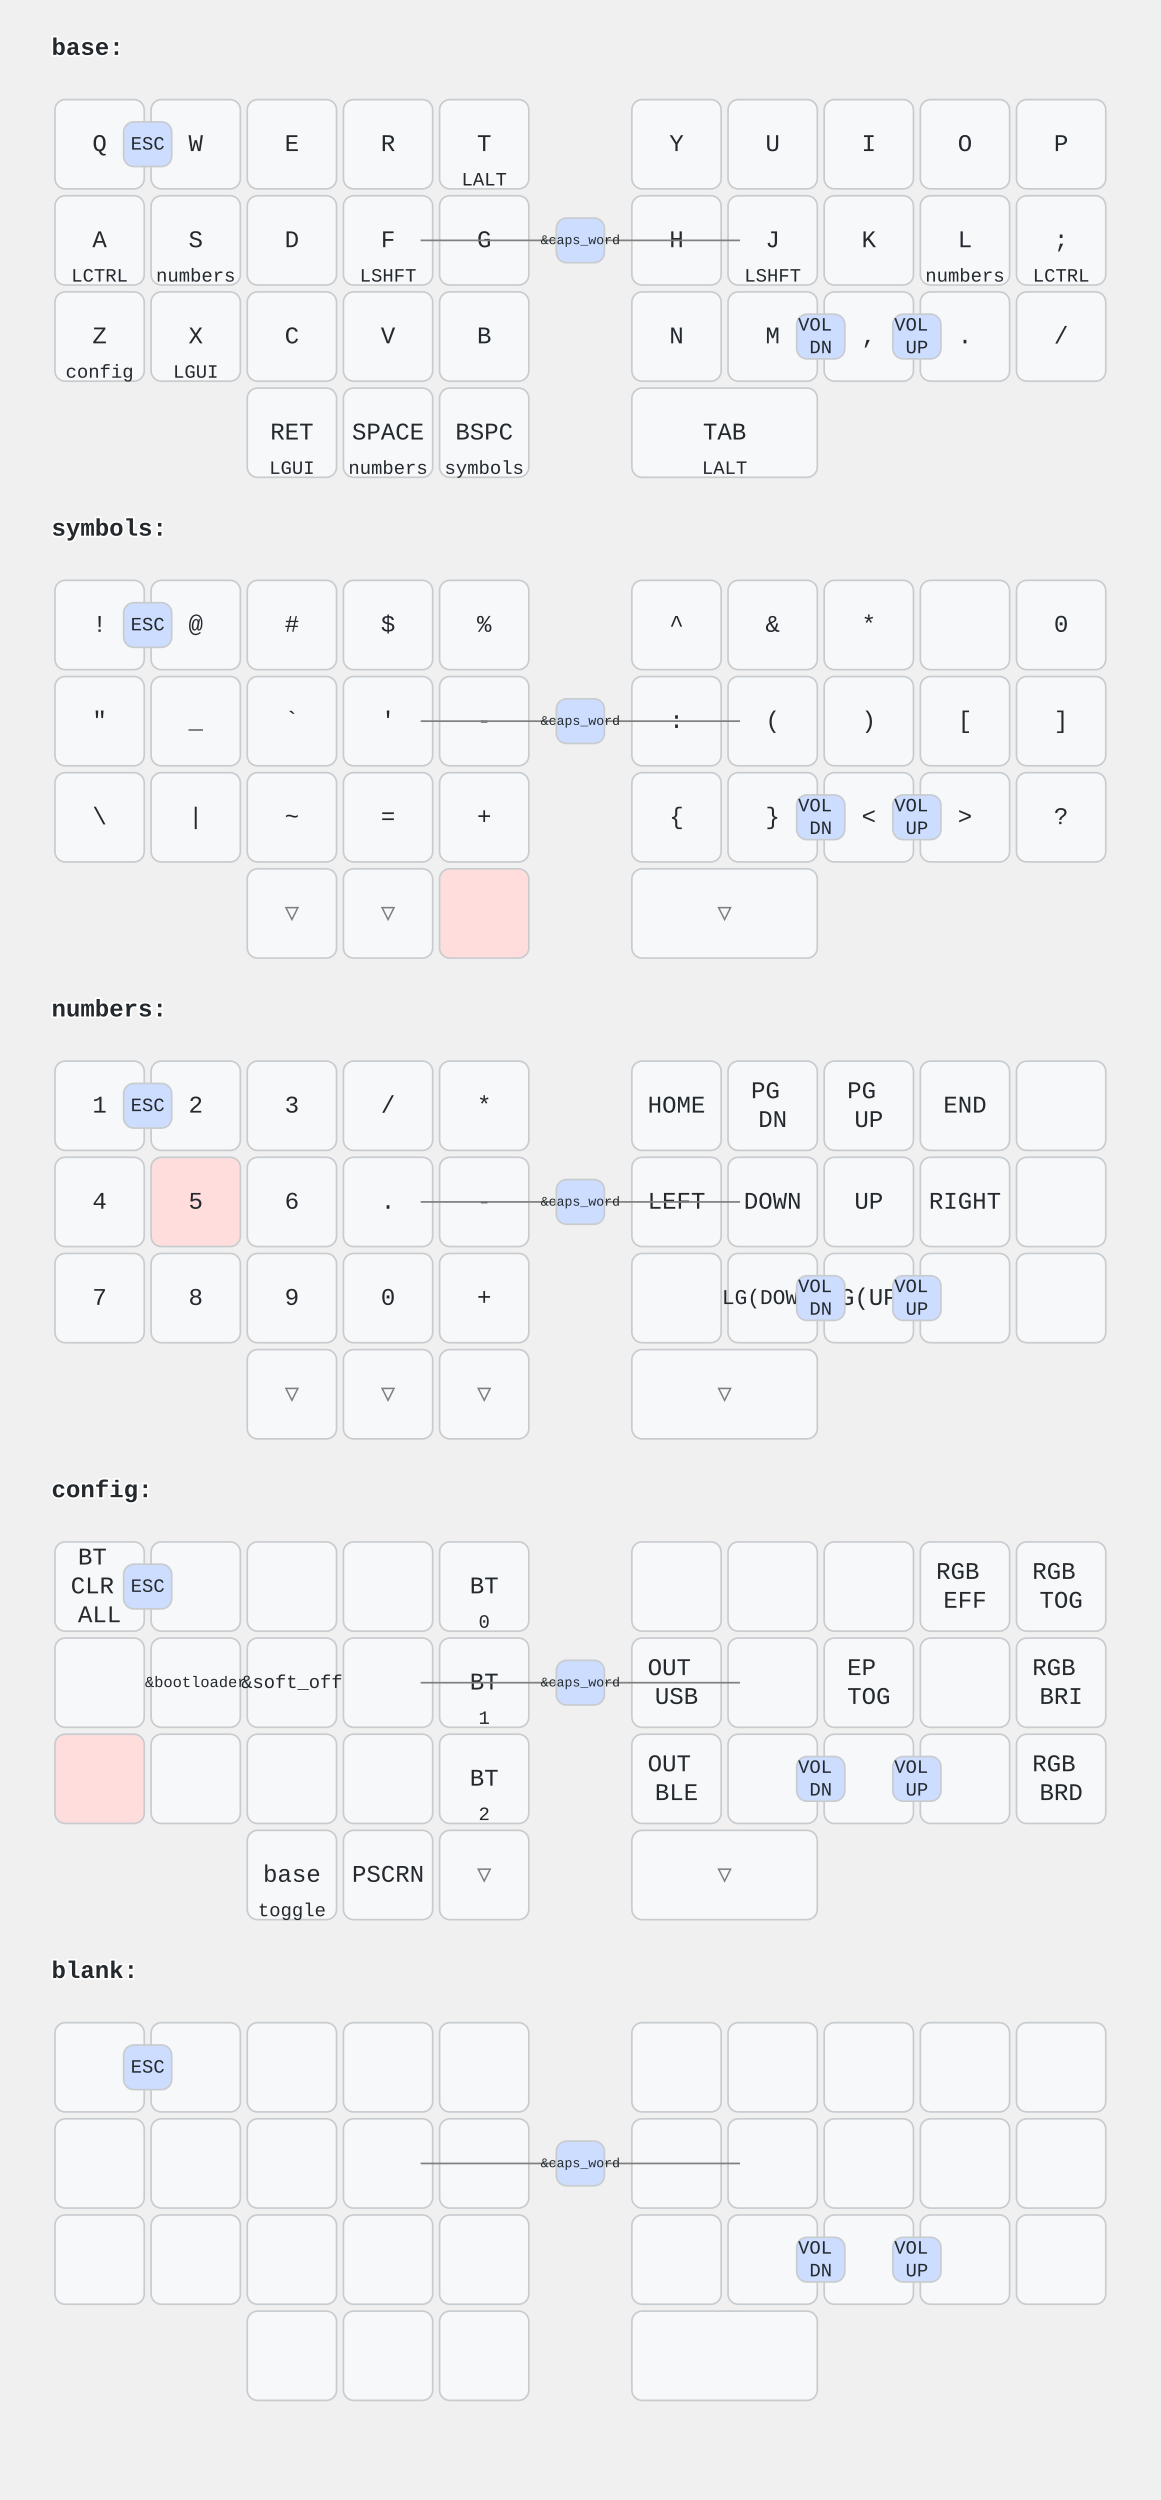
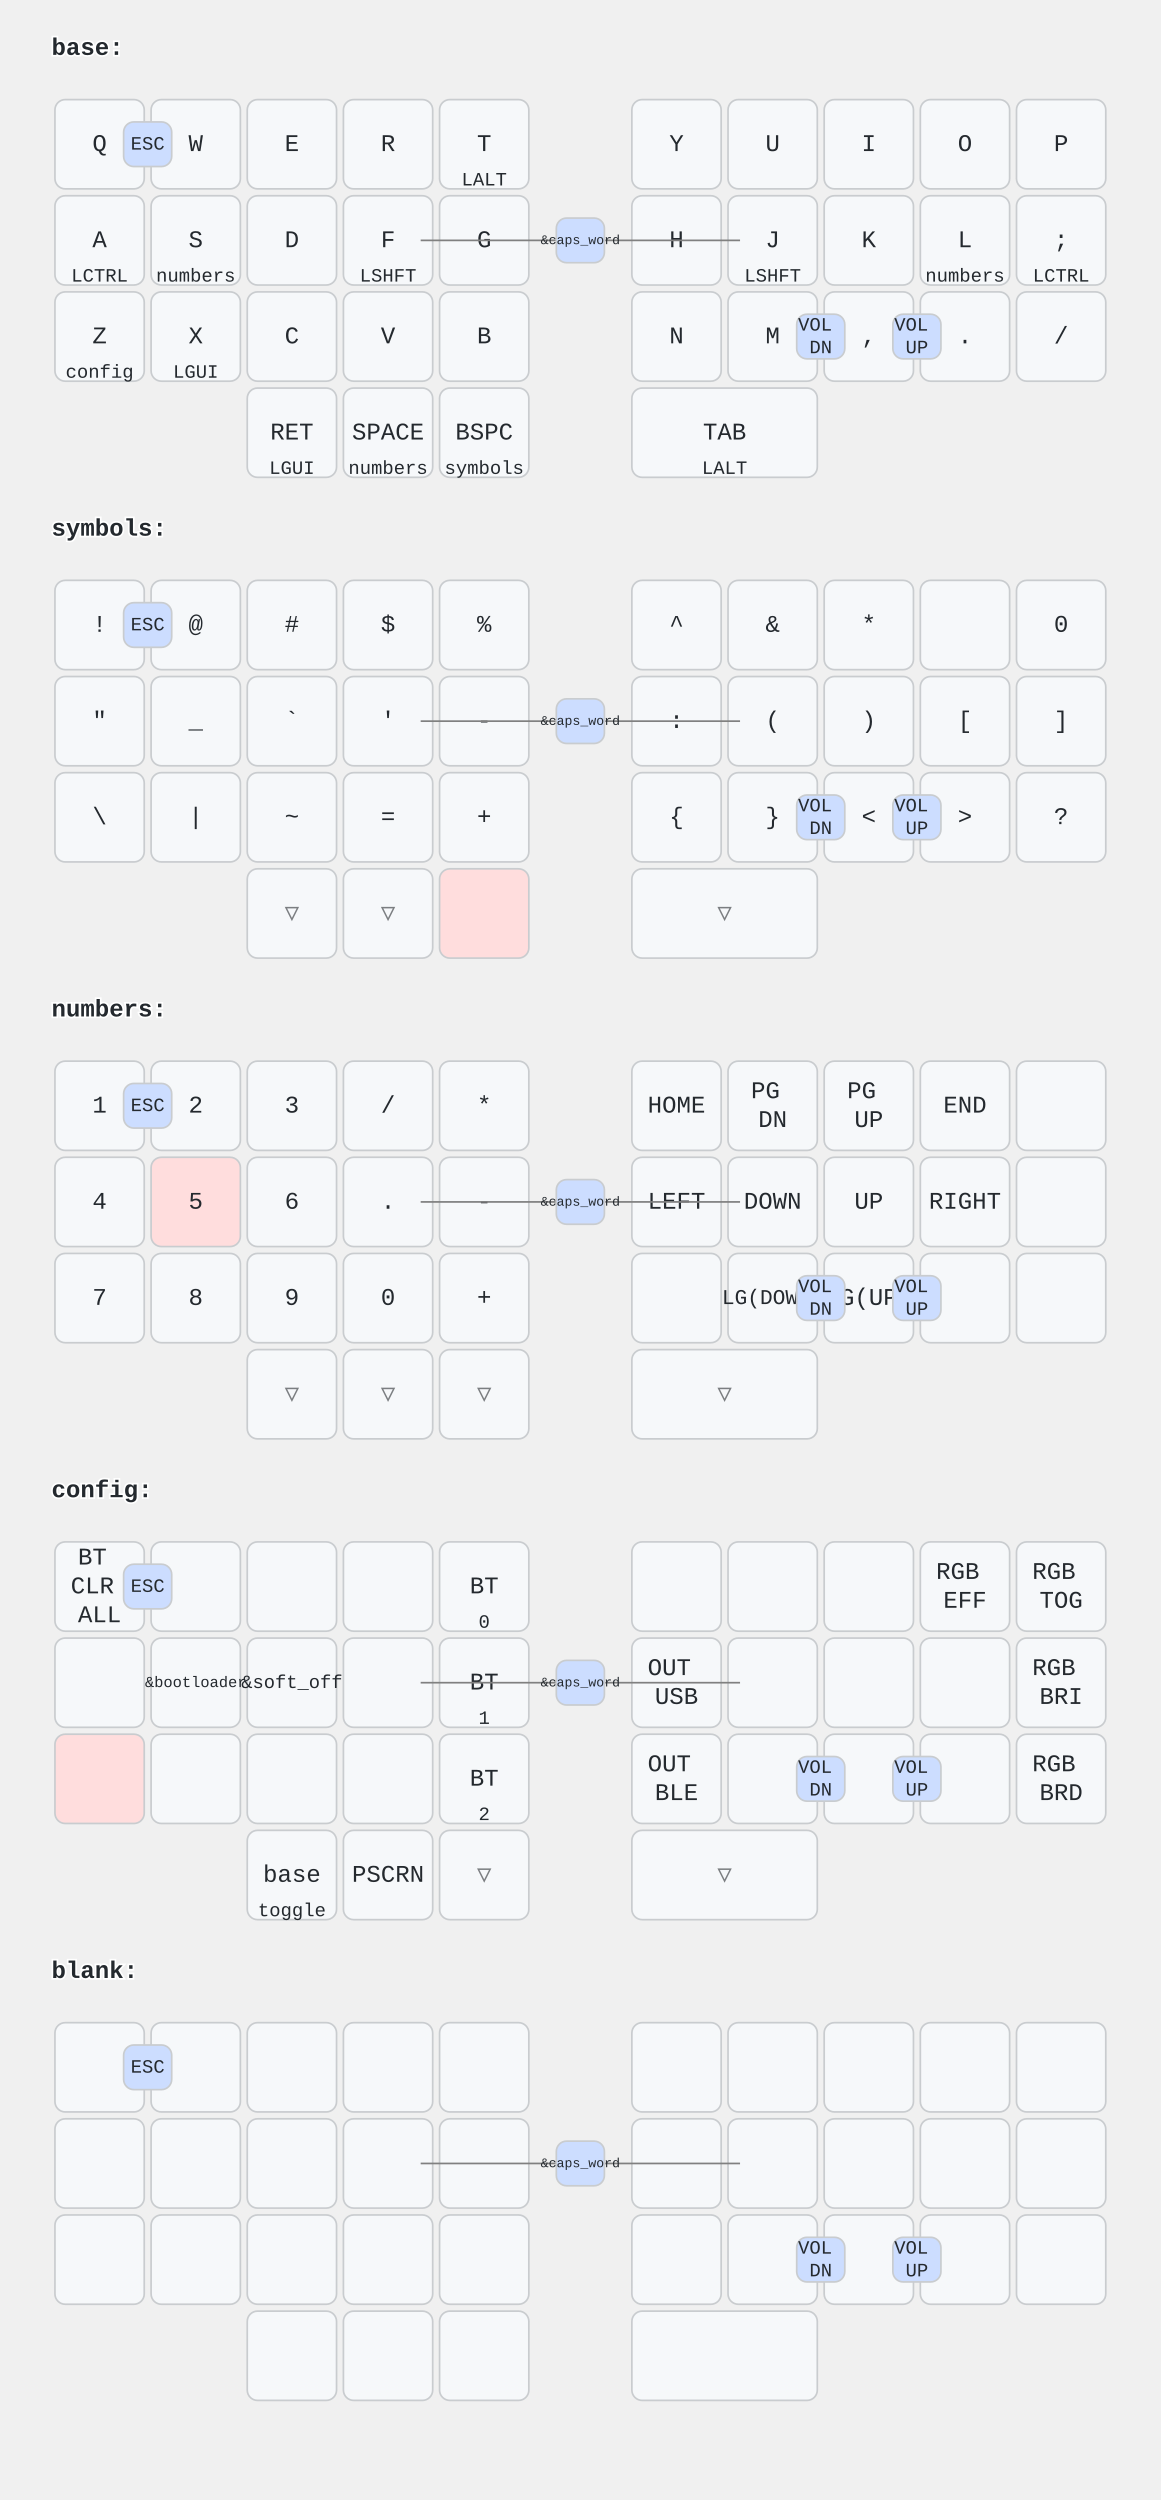
<svg xmlns="http://www.w3.org/2000/svg" width="676" height="1456" viewBox="0 0 676 1456" class="keymap">
  <style>/* inherit to force styles through use tags */
svg path {
    fill: inherit;
}

/* font and background color specifications */
svg.keymap {
    font-family: SFMono-Regular,Consolas,Liberation Mono,Menlo,monospace;
    font-size: 14px;
    font-kerning: normal;
    text-rendering: optimizeLegibility;
    fill: #24292e;
}

/* default key styling */
rect.key {
    fill: #f6f8fa;
}

rect.key, rect.combo {
    stroke: #c9cccf;
    stroke-width: 1;
}

/* default key side styling, only used is draw_key_sides is set */
rect.side {
    filter: brightness(90%);
}

/* color accent for combo boxes */
rect.combo, rect.combo-separate {
    fill: #cdf;
}

/* color accent for held keys */
rect.held, rect.combo.held {
    fill: #fdd;
}

/* color accent for ghost (optional) keys */
rect.ghost, rect.combo.ghost {
    stroke-dasharray: 4, 4;
    stroke-width: 2;
}

text {
    text-anchor: middle;
    dominant-baseline: middle;
}

/* styling for layer labels */
text.label {
    font-weight: bold;
    text-anchor: start;
    stroke: white;
    stroke-width: 2;
    paint-order: stroke;
}

/* styling for combo tap, and key hold/shifted label text */
text.combo, text.hold, text.shifted {
    font-size: 11px;
}

text.hold {
    text-anchor: middle;
    dominant-baseline: auto;
}

text.shifted {
    text-anchor: middle;
    dominant-baseline: hanging;
}

/* styling for hold/shifted label text in combo box */
text.combo.hold, text.combo.shifted {
    font-size: 8px;
}

/* lighter symbol for transparent keys */
text.trans {
    fill: #7b7e81;
}

/* styling for combo dendrons */
path.combo {
    stroke-width: 1;
    stroke: gray;
    fill: none;
}

/* Start Tabler Icons Cleanup */
/* cannot use height/width with glyphs */
.icon-tabler &gt; path {
    fill: inherit;
    stroke: inherit;
    stroke-width: 2;
}
/* hide tabler's default box */
.icon-tabler &gt; path[stroke="none"][fill="none"] {
    visibility: hidden;
}
/* End Tabler Icons Cleanup */
</style>
  <g transform="translate(30, 0)" class="layer-base">
    <text x="0" y="28" class="label">base:</text>
    <g transform="translate(0, 56)">
      <g transform="translate(28, 28)" class="key keypos-0">
        <rect rx="6" ry="6" x="-26" y="-26" width="52" height="52" class="key" />
        <text x="0" y="0" class="key tap">Q</text>
      </g>
      <g transform="translate(84, 28)" class="key keypos-1">
        <rect rx="6" ry="6" x="-26" y="-26" width="52" height="52" class="key" />
        <text x="0" y="0" class="key tap">W</text>
      </g>
      <g transform="translate(140, 28)" class="key keypos-2">
        <rect rx="6" ry="6" x="-26" y="-26" width="52" height="52" class="key" />
        <text x="0" y="0" class="key tap">E</text>
      </g>
      <g transform="translate(196, 28)" class="key keypos-3">
        <rect rx="6" ry="6" x="-26" y="-26" width="52" height="52" class="key" />
        <text x="0" y="0" class="key tap">R</text>
      </g>
      <g transform="translate(252, 28)" class="key keypos-4">
        <rect rx="6" ry="6" x="-26" y="-26" width="52" height="52" class="key" />
        <text x="0" y="0" class="key tap">T</text>
        <text x="0" y="24" class="key hold">LALT</text>
      </g>
      <g transform="translate(364, 28)" class="key keypos-5">
        <rect rx="6" ry="6" x="-26" y="-26" width="52" height="52" class="key" />
        <text x="0" y="0" class="key tap">Y</text>
      </g>
      <g transform="translate(420, 28)" class="key keypos-6">
        <rect rx="6" ry="6" x="-26" y="-26" width="52" height="52" class="key" />
        <text x="0" y="0" class="key tap">U</text>
      </g>
      <g transform="translate(476, 28)" class="key keypos-7">
        <rect rx="6" ry="6" x="-26" y="-26" width="52" height="52" class="key" />
        <text x="0" y="0" class="key tap">I</text>
      </g>
      <g transform="translate(532, 28)" class="key keypos-8">
        <rect rx="6" ry="6" x="-26" y="-26" width="52" height="52" class="key" />
        <text x="0" y="0" class="key tap">O</text>
      </g>
      <g transform="translate(588, 28)" class="key keypos-9">
        <rect rx="6" ry="6" x="-26" y="-26" width="52" height="52" class="key" />
        <text x="0" y="0" class="key tap">P</text>
      </g>
      <g transform="translate(28, 84)" class="key keypos-10">
        <rect rx="6" ry="6" x="-26" y="-26" width="52" height="52" class="key" />
        <text x="0" y="0" class="key tap">A</text>
        <text x="0" y="24" class="key hold">LCTRL</text>
      </g>
      <g transform="translate(84, 84)" class="key keypos-11">
        <rect rx="6" ry="6" x="-26" y="-26" width="52" height="52" class="key" />
        <text x="0" y="0" class="key tap">S</text>
        <text x="0" y="24" class="key hold">numbers</text>
      </g>
      <g transform="translate(140, 84)" class="key keypos-12">
        <rect rx="6" ry="6" x="-26" y="-26" width="52" height="52" class="key" />
        <text x="0" y="0" class="key tap">D</text>
      </g>
      <g transform="translate(196, 84)" class="key keypos-13">
        <rect rx="6" ry="6" x="-26" y="-26" width="52" height="52" class="key" />
        <text x="0" y="0" class="key tap">F</text>
        <text x="0" y="24" class="key hold">LSHFT</text>
      </g>
      <g transform="translate(252, 84)" class="key keypos-14">
        <rect rx="6" ry="6" x="-26" y="-26" width="52" height="52" class="key" />
        <text x="0" y="0" class="key tap">G</text>
      </g>
      <g transform="translate(364, 84)" class="key keypos-15">
        <rect rx="6" ry="6" x="-26" y="-26" width="52" height="52" class="key" />
        <text x="0" y="0" class="key tap">H</text>
      </g>
      <g transform="translate(420, 84)" class="key keypos-16">
        <rect rx="6" ry="6" x="-26" y="-26" width="52" height="52" class="key" />
        <text x="0" y="0" class="key tap">J</text>
        <text x="0" y="24" class="key hold">LSHFT</text>
      </g>
      <g transform="translate(476, 84)" class="key keypos-17">
        <rect rx="6" ry="6" x="-26" y="-26" width="52" height="52" class="key" />
        <text x="0" y="0" class="key tap">K</text>
      </g>
      <g transform="translate(532, 84)" class="key keypos-18">
        <rect rx="6" ry="6" x="-26" y="-26" width="52" height="52" class="key" />
        <text x="0" y="0" class="key tap">L</text>
        <text x="0" y="24" class="key hold">numbers</text>
      </g>
      <g transform="translate(588, 84)" class="key keypos-19">
        <rect rx="6" ry="6" x="-26" y="-26" width="52" height="52" class="key" />
        <text x="0" y="0" class="key tap">;</text>
        <text x="0" y="24" class="key hold">LCTRL</text>
      </g>
      <g transform="translate(28, 140)" class="key keypos-20">
        <rect rx="6" ry="6" x="-26" y="-26" width="52" height="52" class="key" />
        <text x="0" y="0" class="key tap">Z</text>
        <text x="0" y="24" class="key hold">config</text>
      </g>
      <g transform="translate(84, 140)" class="key keypos-21">
        <rect rx="6" ry="6" x="-26" y="-26" width="52" height="52" class="key" />
        <text x="0" y="0" class="key tap">X</text>
        <text x="0" y="24" class="key hold">LGUI</text>
      </g>
      <g transform="translate(140, 140)" class="key keypos-22">
        <rect rx="6" ry="6" x="-26" y="-26" width="52" height="52" class="key" />
        <text x="0" y="0" class="key tap">C</text>
      </g>
      <g transform="translate(196, 140)" class="key keypos-23">
        <rect rx="6" ry="6" x="-26" y="-26" width="52" height="52" class="key" />
        <text x="0" y="0" class="key tap">V</text>
      </g>
      <g transform="translate(252, 140)" class="key keypos-24">
        <rect rx="6" ry="6" x="-26" y="-26" width="52" height="52" class="key" />
        <text x="0" y="0" class="key tap">B</text>
      </g>
      <g transform="translate(364, 140)" class="key keypos-25">
        <rect rx="6" ry="6" x="-26" y="-26" width="52" height="52" class="key" />
        <text x="0" y="0" class="key tap">N</text>
      </g>
      <g transform="translate(420, 140)" class="key keypos-26">
        <rect rx="6" ry="6" x="-26" y="-26" width="52" height="52" class="key" />
        <text x="0" y="0" class="key tap">M</text>
      </g>
      <g transform="translate(476, 140)" class="key keypos-27">
        <rect rx="6" ry="6" x="-26" y="-26" width="52" height="52" class="key" />
        <text x="0" y="0" class="key tap">,</text>
      </g>
      <g transform="translate(532, 140)" class="key keypos-28">
        <rect rx="6" ry="6" x="-26" y="-26" width="52" height="52" class="key" />
        <text x="0" y="0" class="key tap">.</text>
      </g>
      <g transform="translate(588, 140)" class="key keypos-29">
        <rect rx="6" ry="6" x="-26" y="-26" width="52" height="52" class="key" />
        <text x="0" y="0" class="key tap">/</text>
      </g>
      <g transform="translate(140, 196)" class="key keypos-30">
        <rect rx="6" ry="6" x="-26" y="-26" width="52" height="52" class="key" />
        <text x="0" y="0" class="key tap">RET</text>
        <text x="0" y="24" class="key hold">LGUI</text>
      </g>
      <g transform="translate(196, 196)" class="key keypos-31">
        <rect rx="6" ry="6" x="-26" y="-26" width="52" height="52" class="key" />
        <text x="0" y="0" class="key tap">SPACE</text>
        <text x="0" y="24" class="key hold">numbers</text>
      </g>
      <g transform="translate(252, 196)" class="key keypos-32">
        <rect rx="6" ry="6" x="-26" y="-26" width="52" height="52" class="key" />
        <text x="0" y="0" class="key tap">BSPC</text>
        <text x="0" y="24" class="key hold">symbols</text>
      </g>
      <g transform="translate(392, 196)" class="key keypos-33">
        <rect rx="6" ry="6" x="-54" y="-26" width="108" height="52" class="key" />
        <text x="0" y="0" class="key tap">TAB</text>
        <text x="0" y="24" class="key hold">LALT</text>
      </g>
      <g class="combo combopos-0">
        <rect rx="6" ry="6" x="42" y="15" width="28" height="26" class="combo" />
        <text x="56" y="28" class="combo tap">ESC</text>
      </g>
      <g class="combo combopos-1">
        <rect rx="6" ry="6" x="434" y="127" width="28" height="26" class="combo" />
        <text x="448" y="140" class="combo tap">
          <tspan x="448" dy="-0.6em">VOL</tspan>
          <tspan x="448" dy="1.2em">DN</tspan>
        </text>
      </g>
      <g class="combo combopos-2">
        <rect rx="6" ry="6" x="490" y="127" width="28" height="26" class="combo" />
        <text x="504" y="140" class="combo tap">
          <tspan x="504" dy="-0.6em">VOL</tspan>
          <tspan x="504" dy="1.2em">UP</tspan>
        </text>
      </g>
      <g class="combo combopos-3">
        <path d="M308,84 l-93,0" class="combo" />
        <path d="M308,84 l93,0" class="combo" />
        <rect rx="6" ry="6" x="294" y="71" width="28" height="26" class="combo" />
        <text x="308" y="84" class="combo tap">
          <tspan style="font-size: 70%">&amp;caps_word</tspan>
        </text>
      </g>
    </g>
  </g>
  <g transform="translate(30, 280)" class="layer-symbols">
    <text x="0" y="28" class="label">symbols:</text>
    <g transform="translate(0, 56)">
      <g transform="translate(28, 28)" class="key keypos-0">
        <rect rx="6" ry="6" x="-26" y="-26" width="52" height="52" class="key" />
        <text x="0" y="0" class="key tap">!</text>
      </g>
      <g transform="translate(84, 28)" class="key keypos-1">
        <rect rx="6" ry="6" x="-26" y="-26" width="52" height="52" class="key" />
        <text x="0" y="0" class="key tap">@</text>
      </g>
      <g transform="translate(140, 28)" class="key keypos-2">
        <rect rx="6" ry="6" x="-26" y="-26" width="52" height="52" class="key" />
        <text x="0" y="0" class="key tap">#</text>
      </g>
      <g transform="translate(196, 28)" class="key keypos-3">
        <rect rx="6" ry="6" x="-26" y="-26" width="52" height="52" class="key" />
        <text x="0" y="0" class="key tap">$</text>
      </g>
      <g transform="translate(252, 28)" class="key keypos-4">
        <rect rx="6" ry="6" x="-26" y="-26" width="52" height="52" class="key" />
        <text x="0" y="0" class="key tap">%</text>
      </g>
      <g transform="translate(364, 28)" class="key keypos-5">
        <rect rx="6" ry="6" x="-26" y="-26" width="52" height="52" class="key" />
        <text x="0" y="0" class="key tap">^</text>
      </g>
      <g transform="translate(420, 28)" class="key keypos-6">
        <rect rx="6" ry="6" x="-26" y="-26" width="52" height="52" class="key" />
        <text x="0" y="0" class="key tap">&amp;</text>
      </g>
      <g transform="translate(476, 28)" class="key keypos-7">
        <rect rx="6" ry="6" x="-26" y="-26" width="52" height="52" class="key" />
        <text x="0" y="0" class="key tap">*</text>
      </g>
      <g transform="translate(532, 28)" class="key keypos-8">
        <rect rx="6" ry="6" x="-26" y="-26" width="52" height="52" class="key" />
      </g>
      <g transform="translate(588, 28)" class="key keypos-9">
        <rect rx="6" ry="6" x="-26" y="-26" width="52" height="52" class="key" />
        <text x="0" y="0" class="key tap">0</text>
      </g>
      <g transform="translate(28, 84)" class="key keypos-10">
        <rect rx="6" ry="6" x="-26" y="-26" width="52" height="52" class="key" />
        <text x="0" y="0" class="key tap">"</text>
      </g>
      <g transform="translate(84, 84)" class="key keypos-11">
        <rect rx="6" ry="6" x="-26" y="-26" width="52" height="52" class="key" />
        <text x="0" y="0" class="key tap">_</text>
      </g>
      <g transform="translate(140, 84)" class="key keypos-12">
        <rect rx="6" ry="6" x="-26" y="-26" width="52" height="52" class="key" />
        <text x="0" y="0" class="key tap">`</text>
      </g>
      <g transform="translate(196, 84)" class="key keypos-13">
        <rect rx="6" ry="6" x="-26" y="-26" width="52" height="52" class="key" />
        <text x="0" y="0" class="key tap">'</text>
      </g>
      <g transform="translate(252, 84)" class="key keypos-14">
        <rect rx="6" ry="6" x="-26" y="-26" width="52" height="52" class="key" />
        <text x="0" y="0" class="key tap">-</text>
      </g>
      <g transform="translate(364, 84)" class="key keypos-15">
        <rect rx="6" ry="6" x="-26" y="-26" width="52" height="52" class="key" />
        <text x="0" y="0" class="key tap">:</text>
      </g>
      <g transform="translate(420, 84)" class="key keypos-16">
        <rect rx="6" ry="6" x="-26" y="-26" width="52" height="52" class="key" />
        <text x="0" y="0" class="key tap">(</text>
      </g>
      <g transform="translate(476, 84)" class="key keypos-17">
        <rect rx="6" ry="6" x="-26" y="-26" width="52" height="52" class="key" />
        <text x="0" y="0" class="key tap">)</text>
      </g>
      <g transform="translate(532, 84)" class="key keypos-18">
        <rect rx="6" ry="6" x="-26" y="-26" width="52" height="52" class="key" />
        <text x="0" y="0" class="key tap">[</text>
      </g>
      <g transform="translate(588, 84)" class="key keypos-19">
        <rect rx="6" ry="6" x="-26" y="-26" width="52" height="52" class="key" />
        <text x="0" y="0" class="key tap">]</text>
      </g>
      <g transform="translate(28, 140)" class="key keypos-20">
        <rect rx="6" ry="6" x="-26" y="-26" width="52" height="52" class="key" />
        <text x="0" y="0" class="key tap">\</text>
      </g>
      <g transform="translate(84, 140)" class="key keypos-21">
        <rect rx="6" ry="6" x="-26" y="-26" width="52" height="52" class="key" />
        <text x="0" y="0" class="key tap">|</text>
      </g>
      <g transform="translate(140, 140)" class="key keypos-22">
        <rect rx="6" ry="6" x="-26" y="-26" width="52" height="52" class="key" />
        <text x="0" y="0" class="key tap">~</text>
      </g>
      <g transform="translate(196, 140)" class="key keypos-23">
        <rect rx="6" ry="6" x="-26" y="-26" width="52" height="52" class="key" />
        <text x="0" y="0" class="key tap">=</text>
      </g>
      <g transform="translate(252, 140)" class="key keypos-24">
        <rect rx="6" ry="6" x="-26" y="-26" width="52" height="52" class="key" />
        <text x="0" y="0" class="key tap">+</text>
      </g>
      <g transform="translate(364, 140)" class="key keypos-25">
        <rect rx="6" ry="6" x="-26" y="-26" width="52" height="52" class="key" />
        <text x="0" y="0" class="key tap">{</text>
      </g>
      <g transform="translate(420, 140)" class="key keypos-26">
        <rect rx="6" ry="6" x="-26" y="-26" width="52" height="52" class="key" />
        <text x="0" y="0" class="key tap">}</text>
      </g>
      <g transform="translate(476, 140)" class="key keypos-27">
        <rect rx="6" ry="6" x="-26" y="-26" width="52" height="52" class="key" />
        <text x="0" y="0" class="key tap">&lt;</text>
      </g>
      <g transform="translate(532, 140)" class="key keypos-28">
        <rect rx="6" ry="6" x="-26" y="-26" width="52" height="52" class="key" />
        <text x="0" y="0" class="key tap">&gt;</text>
      </g>
      <g transform="translate(588, 140)" class="key keypos-29">
        <rect rx="6" ry="6" x="-26" y="-26" width="52" height="52" class="key" />
        <text x="0" y="0" class="key tap">?</text>
      </g>
      <g transform="translate(140, 196)" class="key trans keypos-30">
        <rect rx="6" ry="6" x="-26" y="-26" width="52" height="52" class="key trans" />
        <text x="0" y="0" class="key trans tap">▽</text>
      </g>
      <g transform="translate(196, 196)" class="key trans keypos-31">
        <rect rx="6" ry="6" x="-26" y="-26" width="52" height="52" class="key trans" />
        <text x="0" y="0" class="key trans tap">▽</text>
      </g>
      <g transform="translate(252, 196)" class="key held keypos-32">
        <rect rx="6" ry="6" x="-26" y="-26" width="52" height="52" class="key held" />
      </g>
      <g transform="translate(392, 196)" class="key trans keypos-33">
        <rect rx="6" ry="6" x="-54" y="-26" width="108" height="52" class="key trans" />
        <text x="0" y="0" class="key trans tap">▽</text>
      </g>
      <g class="combo combopos-0">
        <rect rx="6" ry="6" x="42" y="15" width="28" height="26" class="combo" />
        <text x="56" y="28" class="combo tap">ESC</text>
      </g>
      <g class="combo combopos-1">
        <rect rx="6" ry="6" x="434" y="127" width="28" height="26" class="combo" />
        <text x="448" y="140" class="combo tap">
          <tspan x="448" dy="-0.6em">VOL</tspan>
          <tspan x="448" dy="1.2em">DN</tspan>
        </text>
      </g>
      <g class="combo combopos-2">
        <rect rx="6" ry="6" x="490" y="127" width="28" height="26" class="combo" />
        <text x="504" y="140" class="combo tap">
          <tspan x="504" dy="-0.6em">VOL</tspan>
          <tspan x="504" dy="1.2em">UP</tspan>
        </text>
      </g>
      <g class="combo combopos-3">
        <path d="M308,84 l-93,0" class="combo" />
        <path d="M308,84 l93,0" class="combo" />
        <rect rx="6" ry="6" x="294" y="71" width="28" height="26" class="combo" />
        <text x="308" y="84" class="combo tap">
          <tspan style="font-size: 70%">&amp;caps_word</tspan>
        </text>
      </g>
    </g>
  </g>
  <g transform="translate(30, 560)" class="layer-numbers">
    <text x="0" y="28" class="label">numbers:</text>
    <g transform="translate(0, 56)">
      <g transform="translate(28, 28)" class="key keypos-0">
        <rect rx="6" ry="6" x="-26" y="-26" width="52" height="52" class="key" />
        <text x="0" y="0" class="key tap">1</text>
      </g>
      <g transform="translate(84, 28)" class="key keypos-1">
        <rect rx="6" ry="6" x="-26" y="-26" width="52" height="52" class="key" />
        <text x="0" y="0" class="key tap">2</text>
      </g>
      <g transform="translate(140, 28)" class="key keypos-2">
        <rect rx="6" ry="6" x="-26" y="-26" width="52" height="52" class="key" />
        <text x="0" y="0" class="key tap">3</text>
      </g>
      <g transform="translate(196, 28)" class="key keypos-3">
        <rect rx="6" ry="6" x="-26" y="-26" width="52" height="52" class="key" />
        <text x="0" y="0" class="key tap">/</text>
      </g>
      <g transform="translate(252, 28)" class="key keypos-4">
        <rect rx="6" ry="6" x="-26" y="-26" width="52" height="52" class="key" />
        <text x="0" y="0" class="key tap">*</text>
      </g>
      <g transform="translate(364, 28)" class="key keypos-5">
        <rect rx="6" ry="6" x="-26" y="-26" width="52" height="52" class="key" />
        <text x="0" y="0" class="key tap">HOME</text>
      </g>
      <g transform="translate(420, 28)" class="key keypos-6">
        <rect rx="6" ry="6" x="-26" y="-26" width="52" height="52" class="key" />
        <text x="0" y="0" class="key tap">
          <tspan x="0" dy="-0.6em">PG</tspan>
          <tspan x="0" dy="1.2em">DN</tspan>
        </text>
      </g>
      <g transform="translate(476, 28)" class="key keypos-7">
        <rect rx="6" ry="6" x="-26" y="-26" width="52" height="52" class="key" />
        <text x="0" y="0" class="key tap">
          <tspan x="0" dy="-0.6em">PG</tspan>
          <tspan x="0" dy="1.2em">UP</tspan>
        </text>
      </g>
      <g transform="translate(532, 28)" class="key keypos-8">
        <rect rx="6" ry="6" x="-26" y="-26" width="52" height="52" class="key" />
        <text x="0" y="0" class="key tap">END</text>
      </g>
      <g transform="translate(588, 28)" class="key keypos-9">
        <rect rx="6" ry="6" x="-26" y="-26" width="52" height="52" class="key" />
      </g>
      <g transform="translate(28, 84)" class="key keypos-10">
        <rect rx="6" ry="6" x="-26" y="-26" width="52" height="52" class="key" />
        <text x="0" y="0" class="key tap">4</text>
      </g>
      <g transform="translate(84, 84)" class="key held keypos-11">
        <rect rx="6" ry="6" x="-26" y="-26" width="52" height="52" class="key held" />
        <text x="0" y="0" class="key held tap">5</text>
      </g>
      <g transform="translate(140, 84)" class="key keypos-12">
        <rect rx="6" ry="6" x="-26" y="-26" width="52" height="52" class="key" />
        <text x="0" y="0" class="key tap">6</text>
      </g>
      <g transform="translate(196, 84)" class="key keypos-13">
        <rect rx="6" ry="6" x="-26" y="-26" width="52" height="52" class="key" />
        <text x="0" y="0" class="key tap">.</text>
      </g>
      <g transform="translate(252, 84)" class="key keypos-14">
        <rect rx="6" ry="6" x="-26" y="-26" width="52" height="52" class="key" />
        <text x="0" y="0" class="key tap">-</text>
      </g>
      <g transform="translate(364, 84)" class="key keypos-15">
        <rect rx="6" ry="6" x="-26" y="-26" width="52" height="52" class="key" />
        <text x="0" y="0" class="key tap">LEFT</text>
      </g>
      <g transform="translate(420, 84)" class="key keypos-16">
        <rect rx="6" ry="6" x="-26" y="-26" width="52" height="52" class="key" />
        <text x="0" y="0" class="key tap">DOWN</text>
      </g>
      <g transform="translate(476, 84)" class="key keypos-17">
        <rect rx="6" ry="6" x="-26" y="-26" width="52" height="52" class="key" />
        <text x="0" y="0" class="key tap">UP</text>
      </g>
      <g transform="translate(532, 84)" class="key keypos-18">
        <rect rx="6" ry="6" x="-26" y="-26" width="52" height="52" class="key" />
        <text x="0" y="0" class="key tap">RIGHT</text>
      </g>
      <g transform="translate(588, 84)" class="key keypos-19">
        <rect rx="6" ry="6" x="-26" y="-26" width="52" height="52" class="key" />
      </g>
      <g transform="translate(28, 140)" class="key keypos-20">
        <rect rx="6" ry="6" x="-26" y="-26" width="52" height="52" class="key" />
        <text x="0" y="0" class="key tap">7</text>
      </g>
      <g transform="translate(84, 140)" class="key keypos-21">
        <rect rx="6" ry="6" x="-26" y="-26" width="52" height="52" class="key" />
        <text x="0" y="0" class="key tap">8</text>
      </g>
      <g transform="translate(140, 140)" class="key keypos-22">
        <rect rx="6" ry="6" x="-26" y="-26" width="52" height="52" class="key" />
        <text x="0" y="0" class="key tap">9</text>
      </g>
      <g transform="translate(196, 140)" class="key keypos-23">
        <rect rx="6" ry="6" x="-26" y="-26" width="52" height="52" class="key" />
        <text x="0" y="0" class="key tap">0</text>
      </g>
      <g transform="translate(252, 140)" class="key keypos-24">
        <rect rx="6" ry="6" x="-26" y="-26" width="52" height="52" class="key" />
        <text x="0" y="0" class="key tap">+</text>
      </g>
      <g transform="translate(364, 140)" class="key keypos-25">
        <rect rx="6" ry="6" x="-26" y="-26" width="52" height="52" class="key" />
      </g>
      <g transform="translate(420, 140)" class="key keypos-26">
        <rect rx="6" ry="6" x="-26" y="-26" width="52" height="52" class="key" />
        <text x="0" y="0" class="key tap">
          <tspan style="font-size: 88%">LG(DOWN)</tspan>
        </text>
      </g>
      <g transform="translate(476, 140)" class="key keypos-27">
        <rect rx="6" ry="6" x="-26" y="-26" width="52" height="52" class="key" />
        <text x="0" y="0" class="key tap">LG(UP)</text>
      </g>
      <g transform="translate(532, 140)" class="key keypos-28">
        <rect rx="6" ry="6" x="-26" y="-26" width="52" height="52" class="key" />
      </g>
      <g transform="translate(588, 140)" class="key keypos-29">
        <rect rx="6" ry="6" x="-26" y="-26" width="52" height="52" class="key" />
      </g>
      <g transform="translate(140, 196)" class="key trans keypos-30">
        <rect rx="6" ry="6" x="-26" y="-26" width="52" height="52" class="key trans" />
        <text x="0" y="0" class="key trans tap">▽</text>
      </g>
      <g transform="translate(196, 196)" class="key trans keypos-31">
        <rect rx="6" ry="6" x="-26" y="-26" width="52" height="52" class="key trans" />
        <text x="0" y="0" class="key trans tap">▽</text>
      </g>
      <g transform="translate(252, 196)" class="key trans keypos-32">
        <rect rx="6" ry="6" x="-26" y="-26" width="52" height="52" class="key trans" />
        <text x="0" y="0" class="key trans tap">▽</text>
      </g>
      <g transform="translate(392, 196)" class="key trans keypos-33">
        <rect rx="6" ry="6" x="-54" y="-26" width="108" height="52" class="key trans" />
        <text x="0" y="0" class="key trans tap">▽</text>
      </g>
      <g class="combo combopos-0">
        <rect rx="6" ry="6" x="42" y="15" width="28" height="26" class="combo" />
        <text x="56" y="28" class="combo tap">ESC</text>
      </g>
      <g class="combo combopos-1">
        <rect rx="6" ry="6" x="434" y="127" width="28" height="26" class="combo" />
        <text x="448" y="140" class="combo tap">
          <tspan x="448" dy="-0.6em">VOL</tspan>
          <tspan x="448" dy="1.2em">DN</tspan>
        </text>
      </g>
      <g class="combo combopos-2">
        <rect rx="6" ry="6" x="490" y="127" width="28" height="26" class="combo" />
        <text x="504" y="140" class="combo tap">
          <tspan x="504" dy="-0.6em">VOL</tspan>
          <tspan x="504" dy="1.2em">UP</tspan>
        </text>
      </g>
      <g class="combo combopos-3">
        <path d="M308,84 l-93,0" class="combo" />
        <path d="M308,84 l93,0" class="combo" />
        <rect rx="6" ry="6" x="294" y="71" width="28" height="26" class="combo" />
        <text x="308" y="84" class="combo tap">
          <tspan style="font-size: 70%">&amp;caps_word</tspan>
        </text>
      </g>
    </g>
  </g>
  <g transform="translate(30, 840)" class="layer-config">
    <text x="0" y="28" class="label">config:</text>
    <g transform="translate(0, 56)">
      <g transform="translate(28, 28)" class="key keypos-0">
        <rect rx="6" ry="6" x="-26" y="-26" width="52" height="52" class="key" />
        <text x="0" y="0" class="key tap">
          <tspan x="0" dy="-1.2em">BT</tspan>
          <tspan x="0" dy="1.2em">CLR</tspan>
          <tspan x="0" dy="1.2em">ALL</tspan>
        </text>
      </g>
      <g transform="translate(84, 28)" class="key keypos-1">
        <rect rx="6" ry="6" x="-26" y="-26" width="52" height="52" class="key" />
      </g>
      <g transform="translate(140, 28)" class="key keypos-2">
        <rect rx="6" ry="6" x="-26" y="-26" width="52" height="52" class="key" />
      </g>
      <g transform="translate(196, 28)" class="key keypos-3">
        <rect rx="6" ry="6" x="-26" y="-26" width="52" height="52" class="key" />
      </g>
      <g transform="translate(252, 28)" class="key keypos-4">
        <rect rx="6" ry="6" x="-26" y="-26" width="52" height="52" class="key" />
        <text x="0" y="0" class="key tap">BT</text>
        <text x="0" y="24" class="key hold">0</text>
      </g>
      <g transform="translate(364, 28)" class="key keypos-5">
        <rect rx="6" ry="6" x="-26" y="-26" width="52" height="52" class="key" />
      </g>
      <g transform="translate(420, 28)" class="key keypos-6">
        <rect rx="6" ry="6" x="-26" y="-26" width="52" height="52" class="key" />
      </g>
      <g transform="translate(476, 28)" class="key keypos-7">
        <rect rx="6" ry="6" x="-26" y="-26" width="52" height="52" class="key" />
      </g>
      <g transform="translate(532, 28)" class="key keypos-8">
        <rect rx="6" ry="6" x="-26" y="-26" width="52" height="52" class="key" />
        <text x="0" y="0" class="key tap">
          <tspan x="0" dy="-0.6em">RGB</tspan>
          <tspan x="0" dy="1.2em">EFF</tspan>
        </text>
      </g>
      <g transform="translate(588, 28)" class="key keypos-9">
        <rect rx="6" ry="6" x="-26" y="-26" width="52" height="52" class="key" />
        <text x="0" y="0" class="key tap">
          <tspan x="0" dy="-0.6em">RGB</tspan>
          <tspan x="0" dy="1.2em">TOG</tspan>
        </text>
      </g>
      <g transform="translate(28, 84)" class="key keypos-10">
        <rect rx="6" ry="6" x="-26" y="-26" width="52" height="52" class="key" />
      </g>
      <g transform="translate(84, 84)" class="key keypos-11">
        <rect rx="6" ry="6" x="-26" y="-26" width="52" height="52" class="key" />
        <text x="0" y="0" class="key tap">
          <tspan style="font-size: 64%">&amp;bootloader</tspan>
        </text>
      </g>
      <g transform="translate(140, 84)" class="key keypos-12">
        <rect rx="6" ry="6" x="-26" y="-26" width="52" height="52" class="key" />
        <text x="0" y="0" class="key tap">
          <tspan style="font-size: 78%">&amp;soft_off</tspan>
        </text>
      </g>
      <g transform="translate(196, 84)" class="key keypos-13">
        <rect rx="6" ry="6" x="-26" y="-26" width="52" height="52" class="key" />
      </g>
      <g transform="translate(252, 84)" class="key keypos-14">
        <rect rx="6" ry="6" x="-26" y="-26" width="52" height="52" class="key" />
        <text x="0" y="0" class="key tap">BT</text>
        <text x="0" y="24" class="key hold">1</text>
      </g>
      <g transform="translate(364, 84)" class="key keypos-15">
        <rect rx="6" ry="6" x="-26" y="-26" width="52" height="52" class="key" />
        <text x="0" y="0" class="key tap">
          <tspan x="0" dy="-0.6em">OUT</tspan>
          <tspan x="0" dy="1.2em">USB</tspan>
        </text>
      </g>
      <g transform="translate(420, 84)" class="key keypos-16">
        <rect rx="6" ry="6" x="-26" y="-26" width="52" height="52" class="key" />
      </g>
      <g transform="translate(476, 84)" class="key keypos-17">
        <rect rx="6" ry="6" x="-26" y="-26" width="52" height="52" class="key" />
-         <text x="0" y="0" class="key tap">
-           <tspan x="0" dy="-0.6em">EP</tspan>
-           <tspan x="0" dy="1.2em">TOG</tspan>
-         </text>
      </g>
      <g transform="translate(532, 84)" class="key keypos-18">
        <rect rx="6" ry="6" x="-26" y="-26" width="52" height="52" class="key" />
      </g>
      <g transform="translate(588, 84)" class="key keypos-19">
        <rect rx="6" ry="6" x="-26" y="-26" width="52" height="52" class="key" />
        <text x="0" y="0" class="key tap">
          <tspan x="0" dy="-0.6em">RGB</tspan>
          <tspan x="0" dy="1.2em">BRI</tspan>
        </text>
      </g>
      <g transform="translate(28, 140)" class="key held keypos-20">
        <rect rx="6" ry="6" x="-26" y="-26" width="52" height="52" class="key held" />
      </g>
      <g transform="translate(84, 140)" class="key keypos-21">
        <rect rx="6" ry="6" x="-26" y="-26" width="52" height="52" class="key" />
      </g>
      <g transform="translate(140, 140)" class="key keypos-22">
        <rect rx="6" ry="6" x="-26" y="-26" width="52" height="52" class="key" />
      </g>
      <g transform="translate(196, 140)" class="key keypos-23">
        <rect rx="6" ry="6" x="-26" y="-26" width="52" height="52" class="key" />
      </g>
      <g transform="translate(252, 140)" class="key keypos-24">
        <rect rx="6" ry="6" x="-26" y="-26" width="52" height="52" class="key" />
        <text x="0" y="0" class="key tap">BT</text>
        <text x="0" y="24" class="key hold">2</text>
      </g>
      <g transform="translate(364, 140)" class="key keypos-25">
        <rect rx="6" ry="6" x="-26" y="-26" width="52" height="52" class="key" />
        <text x="0" y="0" class="key tap">
          <tspan x="0" dy="-0.6em">OUT</tspan>
          <tspan x="0" dy="1.2em">BLE</tspan>
        </text>
      </g>
      <g transform="translate(420, 140)" class="key keypos-26">
        <rect rx="6" ry="6" x="-26" y="-26" width="52" height="52" class="key" />
      </g>
      <g transform="translate(476, 140)" class="key keypos-27">
        <rect rx="6" ry="6" x="-26" y="-26" width="52" height="52" class="key" />
      </g>
      <g transform="translate(532, 140)" class="key keypos-28">
        <rect rx="6" ry="6" x="-26" y="-26" width="52" height="52" class="key" />
      </g>
      <g transform="translate(588, 140)" class="key keypos-29">
        <rect rx="6" ry="6" x="-26" y="-26" width="52" height="52" class="key" />
        <text x="0" y="0" class="key tap">
          <tspan x="0" dy="-0.6em">RGB</tspan>
          <tspan x="0" dy="1.2em">BRD</tspan>
        </text>
      </g>
      <g transform="translate(140, 196)" class="key keypos-30">
        <rect rx="6" ry="6" x="-26" y="-26" width="52" height="52" class="key" />
        <text x="0" y="0" class="key tap">base</text>
        <text x="0" y="24" class="key hold">toggle</text>
      </g>
      <g transform="translate(196, 196)" class="key keypos-31">
        <rect rx="6" ry="6" x="-26" y="-26" width="52" height="52" class="key" />
        <text x="0" y="0" class="key tap">PSCRN</text>
      </g>
      <g transform="translate(252, 196)" class="key trans keypos-32">
        <rect rx="6" ry="6" x="-26" y="-26" width="52" height="52" class="key trans" />
        <text x="0" y="0" class="key trans tap">▽</text>
      </g>
      <g transform="translate(392, 196)" class="key trans keypos-33">
        <rect rx="6" ry="6" x="-54" y="-26" width="108" height="52" class="key trans" />
        <text x="0" y="0" class="key trans tap">▽</text>
      </g>
      <g class="combo combopos-0">
        <rect rx="6" ry="6" x="42" y="15" width="28" height="26" class="combo" />
        <text x="56" y="28" class="combo tap">ESC</text>
      </g>
      <g class="combo combopos-1">
        <rect rx="6" ry="6" x="434" y="127" width="28" height="26" class="combo" />
        <text x="448" y="140" class="combo tap">
          <tspan x="448" dy="-0.6em">VOL</tspan>
          <tspan x="448" dy="1.2em">DN</tspan>
        </text>
      </g>
      <g class="combo combopos-2">
        <rect rx="6" ry="6" x="490" y="127" width="28" height="26" class="combo" />
        <text x="504" y="140" class="combo tap">
          <tspan x="504" dy="-0.6em">VOL</tspan>
          <tspan x="504" dy="1.2em">UP</tspan>
        </text>
      </g>
      <g class="combo combopos-3">
        <path d="M308,84 l-93,0" class="combo" />
        <path d="M308,84 l93,0" class="combo" />
        <rect rx="6" ry="6" x="294" y="71" width="28" height="26" class="combo" />
        <text x="308" y="84" class="combo tap">
          <tspan style="font-size: 70%">&amp;caps_word</tspan>
        </text>
      </g>
    </g>
  </g>
  <g transform="translate(30, 1120)" class="layer-blank">
    <text x="0" y="28" class="label">blank:</text>
    <g transform="translate(0, 56)">
      <g transform="translate(28, 28)" class="key keypos-0">
        <rect rx="6" ry="6" x="-26" y="-26" width="52" height="52" class="key" />
      </g>
      <g transform="translate(84, 28)" class="key keypos-1">
        <rect rx="6" ry="6" x="-26" y="-26" width="52" height="52" class="key" />
      </g>
      <g transform="translate(140, 28)" class="key keypos-2">
        <rect rx="6" ry="6" x="-26" y="-26" width="52" height="52" class="key" />
      </g>
      <g transform="translate(196, 28)" class="key keypos-3">
        <rect rx="6" ry="6" x="-26" y="-26" width="52" height="52" class="key" />
      </g>
      <g transform="translate(252, 28)" class="key keypos-4">
        <rect rx="6" ry="6" x="-26" y="-26" width="52" height="52" class="key" />
      </g>
      <g transform="translate(364, 28)" class="key keypos-5">
        <rect rx="6" ry="6" x="-26" y="-26" width="52" height="52" class="key" />
      </g>
      <g transform="translate(420, 28)" class="key keypos-6">
        <rect rx="6" ry="6" x="-26" y="-26" width="52" height="52" class="key" />
      </g>
      <g transform="translate(476, 28)" class="key keypos-7">
        <rect rx="6" ry="6" x="-26" y="-26" width="52" height="52" class="key" />
      </g>
      <g transform="translate(532, 28)" class="key keypos-8">
        <rect rx="6" ry="6" x="-26" y="-26" width="52" height="52" class="key" />
      </g>
      <g transform="translate(588, 28)" class="key keypos-9">
        <rect rx="6" ry="6" x="-26" y="-26" width="52" height="52" class="key" />
      </g>
      <g transform="translate(28, 84)" class="key keypos-10">
        <rect rx="6" ry="6" x="-26" y="-26" width="52" height="52" class="key" />
      </g>
      <g transform="translate(84, 84)" class="key keypos-11">
        <rect rx="6" ry="6" x="-26" y="-26" width="52" height="52" class="key" />
      </g>
      <g transform="translate(140, 84)" class="key keypos-12">
        <rect rx="6" ry="6" x="-26" y="-26" width="52" height="52" class="key" />
      </g>
      <g transform="translate(196, 84)" class="key keypos-13">
        <rect rx="6" ry="6" x="-26" y="-26" width="52" height="52" class="key" />
      </g>
      <g transform="translate(252, 84)" class="key keypos-14">
        <rect rx="6" ry="6" x="-26" y="-26" width="52" height="52" class="key" />
      </g>
      <g transform="translate(364, 84)" class="key keypos-15">
        <rect rx="6" ry="6" x="-26" y="-26" width="52" height="52" class="key" />
      </g>
      <g transform="translate(420, 84)" class="key keypos-16">
        <rect rx="6" ry="6" x="-26" y="-26" width="52" height="52" class="key" />
      </g>
      <g transform="translate(476, 84)" class="key keypos-17">
        <rect rx="6" ry="6" x="-26" y="-26" width="52" height="52" class="key" />
      </g>
      <g transform="translate(532, 84)" class="key keypos-18">
        <rect rx="6" ry="6" x="-26" y="-26" width="52" height="52" class="key" />
      </g>
      <g transform="translate(588, 84)" class="key keypos-19">
        <rect rx="6" ry="6" x="-26" y="-26" width="52" height="52" class="key" />
      </g>
      <g transform="translate(28, 140)" class="key keypos-20">
        <rect rx="6" ry="6" x="-26" y="-26" width="52" height="52" class="key" />
      </g>
      <g transform="translate(84, 140)" class="key keypos-21">
        <rect rx="6" ry="6" x="-26" y="-26" width="52" height="52" class="key" />
      </g>
      <g transform="translate(140, 140)" class="key keypos-22">
        <rect rx="6" ry="6" x="-26" y="-26" width="52" height="52" class="key" />
      </g>
      <g transform="translate(196, 140)" class="key keypos-23">
        <rect rx="6" ry="6" x="-26" y="-26" width="52" height="52" class="key" />
      </g>
      <g transform="translate(252, 140)" class="key keypos-24">
        <rect rx="6" ry="6" x="-26" y="-26" width="52" height="52" class="key" />
      </g>
      <g transform="translate(364, 140)" class="key keypos-25">
        <rect rx="6" ry="6" x="-26" y="-26" width="52" height="52" class="key" />
      </g>
      <g transform="translate(420, 140)" class="key keypos-26">
        <rect rx="6" ry="6" x="-26" y="-26" width="52" height="52" class="key" />
      </g>
      <g transform="translate(476, 140)" class="key keypos-27">
        <rect rx="6" ry="6" x="-26" y="-26" width="52" height="52" class="key" />
      </g>
      <g transform="translate(532, 140)" class="key keypos-28">
        <rect rx="6" ry="6" x="-26" y="-26" width="52" height="52" class="key" />
      </g>
      <g transform="translate(588, 140)" class="key keypos-29">
        <rect rx="6" ry="6" x="-26" y="-26" width="52" height="52" class="key" />
      </g>
      <g transform="translate(140, 196)" class="key keypos-30">
        <rect rx="6" ry="6" x="-26" y="-26" width="52" height="52" class="key" />
      </g>
      <g transform="translate(196, 196)" class="key keypos-31">
        <rect rx="6" ry="6" x="-26" y="-26" width="52" height="52" class="key" />
      </g>
      <g transform="translate(252, 196)" class="key keypos-32">
        <rect rx="6" ry="6" x="-26" y="-26" width="52" height="52" class="key" />
      </g>
      <g transform="translate(392, 196)" class="key keypos-33">
        <rect rx="6" ry="6" x="-54" y="-26" width="108" height="52" class="key" />
      </g>
      <g class="combo combopos-0">
        <rect rx="6" ry="6" x="42" y="15" width="28" height="26" class="combo" />
        <text x="56" y="28" class="combo tap">ESC</text>
      </g>
      <g class="combo combopos-1">
        <rect rx="6" ry="6" x="434" y="127" width="28" height="26" class="combo" />
        <text x="448" y="140" class="combo tap">
          <tspan x="448" dy="-0.6em">VOL</tspan>
          <tspan x="448" dy="1.2em">DN</tspan>
        </text>
      </g>
      <g class="combo combopos-2">
        <rect rx="6" ry="6" x="490" y="127" width="28" height="26" class="combo" />
        <text x="504" y="140" class="combo tap">
          <tspan x="504" dy="-0.6em">VOL</tspan>
          <tspan x="504" dy="1.2em">UP</tspan>
        </text>
      </g>
      <g class="combo combopos-3">
        <path d="M308,84 l-93,0" class="combo" />
        <path d="M308,84 l93,0" class="combo" />
        <rect rx="6" ry="6" x="294" y="71" width="28" height="26" class="combo" />
        <text x="308" y="84" class="combo tap">
          <tspan style="font-size: 70%">&amp;caps_word</tspan>
        </text>
      </g>
    </g>
  </g>
</svg>
